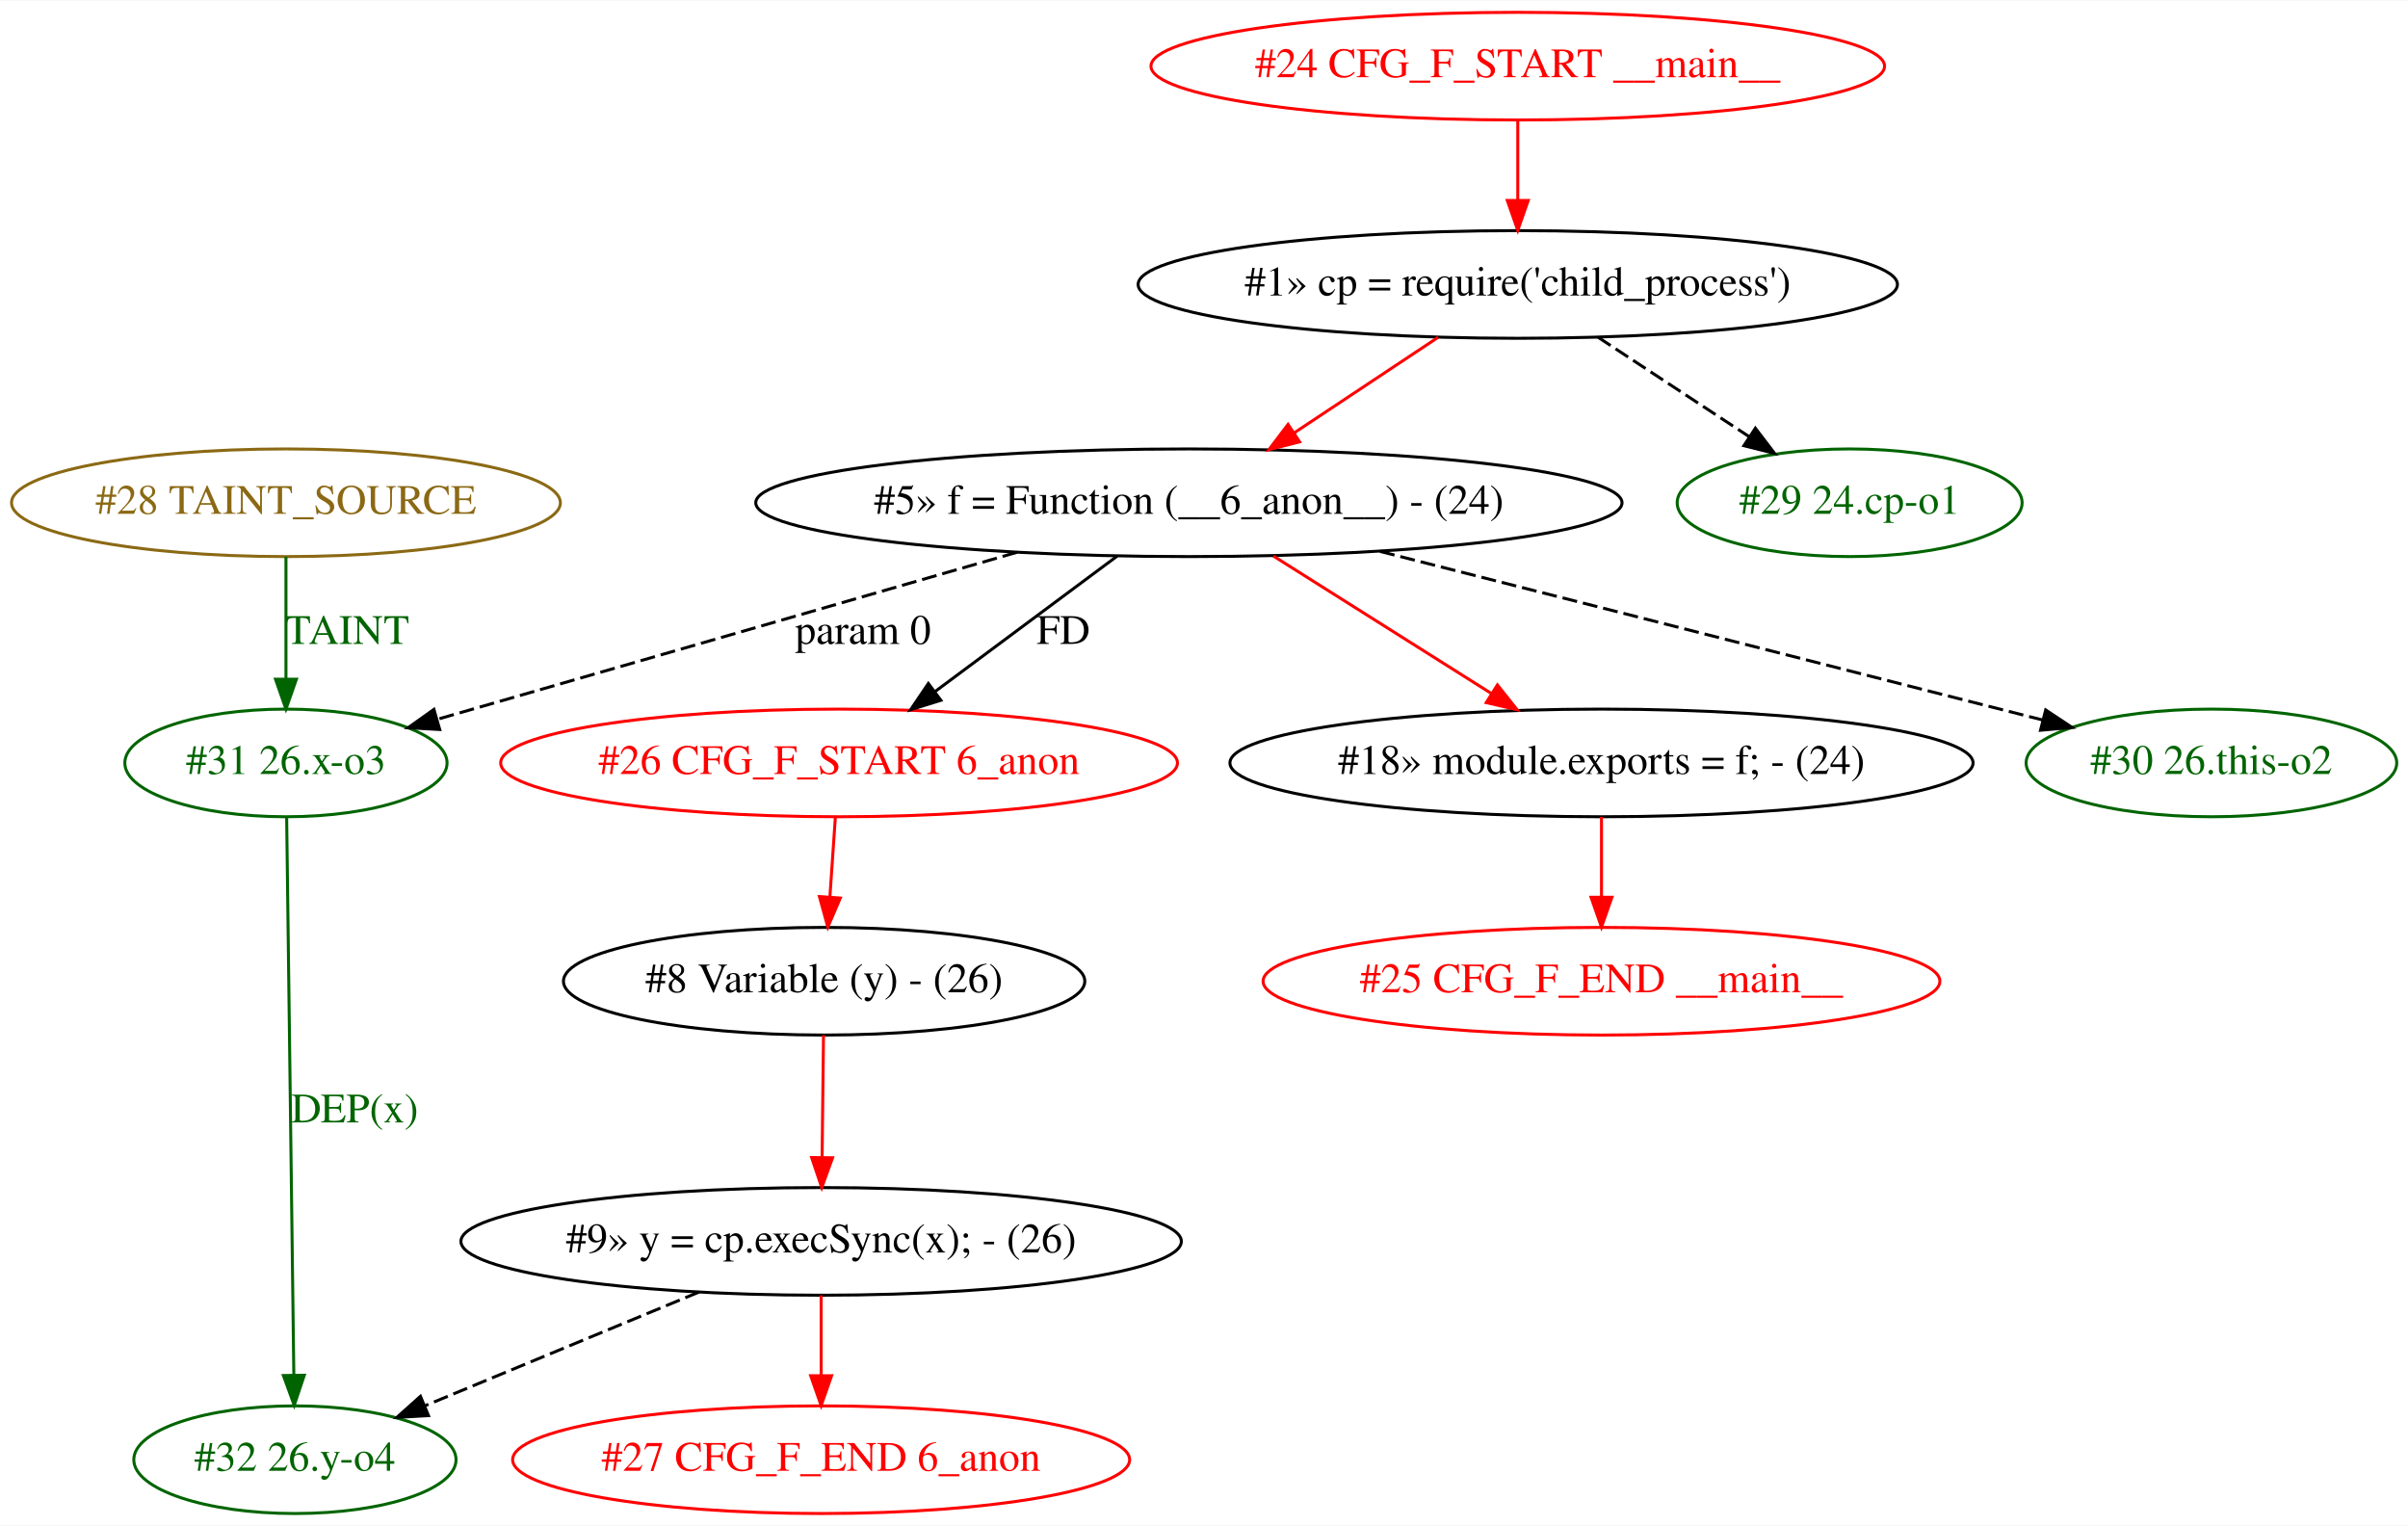
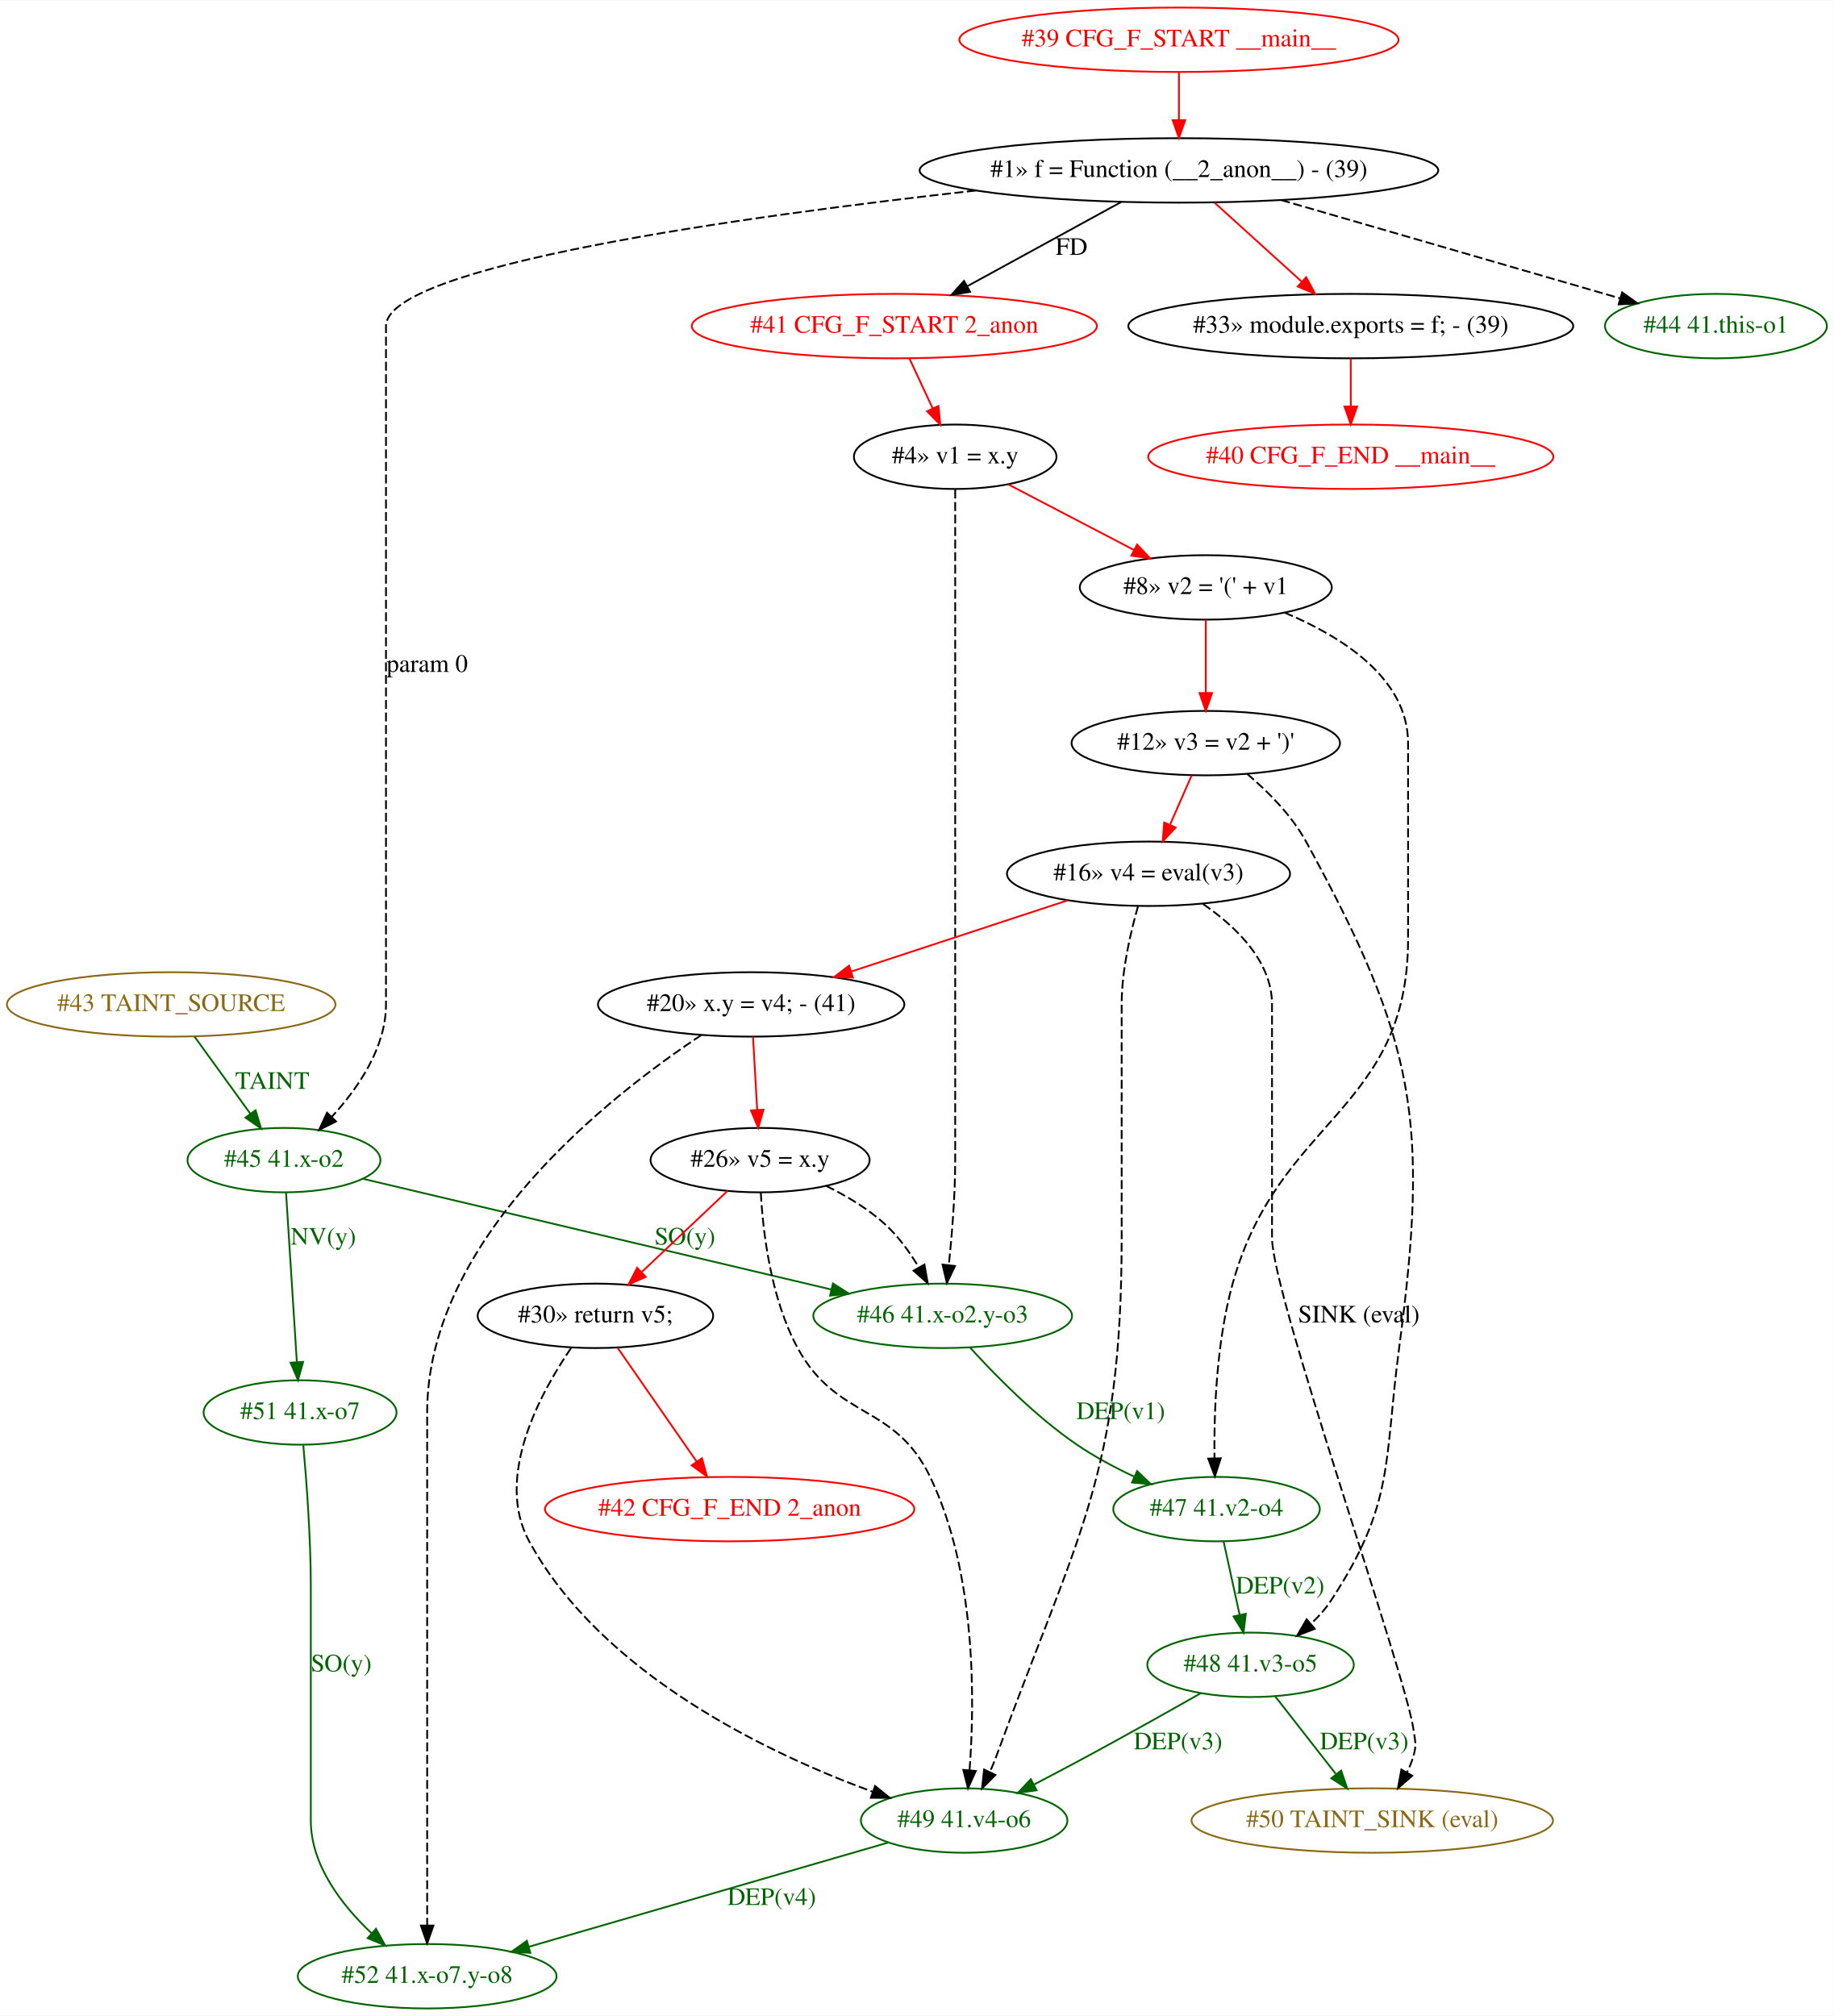
- <svg xmlns="http://www.w3.org/2000/svg" width="805pt" height="510pt" viewBox="0.00 0.00 805.39 510.00">
-   <g id="graph0" class="graph" transform="scale(1 1) rotate(0) translate(4 506)">
-     <polygon fill="#ffffff" stroke="transparent" points="-4,4 -4,-506 801.386,-506 801.386,4 -4,4" />
+ <svg xmlns="http://www.w3.org/2000/svg" width="1024pt" height="1126pt" viewBox="0.00 0.00 1024.39 1126.00">
+   <g id="graph0" class="graph" transform="scale(1 1) rotate(0) translate(4 1122)">
+     <polygon fill="#ffffff" stroke="transparent" points="-4,4 -4,-1122 1020.386,-1122 1020.386,4 -4,4" />
    <g id="node1" class="node">
-       <ellipse fill="none" stroke="#ff0000" cx="503.642" cy="-484" rx="122.678" ry="18" />
-       <text text-anchor="middle" x="503.642" y="-480.3" font-family="Times,serif" font-size="14.00" fill="#ff0000">#24 CFG_F_START __main__</text>
+       <ellipse fill="none" stroke="#ff0000" cx="654.642" cy="-1100" rx="122.678" ry="18" />
+       <text text-anchor="middle" x="654.642" y="-1096.3" font-family="Times,serif" font-size="14.00" fill="#ff0000">#39 CFG_F_START __main__</text>
    </g>
    <g id="node2" class="node">
-       <ellipse fill="none" stroke="#000000" cx="503.642" cy="-411" rx="126.978" ry="18" />
-       <text text-anchor="middle" x="503.642" y="-407.3" font-family="Times,serif" font-size="14.00" fill="#000000">#1» cp = require('child_process')</text>
+       <ellipse fill="none" stroke="#000000" cx="654.642" cy="-1027" rx="144.874" ry="18" />
+       <text text-anchor="middle" x="654.642" y="-1023.3" font-family="Times,serif" font-size="14.00" fill="#000000">#1» f = Function (__2_anon__) - (39)</text>
    </g>
    <g id="edge1" class="edge">
-       <path fill="none" stroke="#ff0000" d="M503.642,-465.955C503.642,-457.883 503.642,-448.176 503.642,-439.182" />
-       <polygon fill="#ff0000" stroke="#ff0000" points="507.142,-439.09 503.642,-429.09 500.142,-439.09 507.142,-439.09" />
+       <path fill="none" stroke="#ff0000" d="M654.642,-1081.955C654.642,-1073.883 654.642,-1064.176 654.642,-1055.182" />
+       <polygon fill="#ff0000" stroke="#ff0000" points="658.142,-1055.09 654.642,-1045.09 651.142,-1055.09 658.142,-1055.09" />
+     </g>
+     <g id="node3" class="node">
+       <ellipse fill="none" stroke="#ff0000" cx="495.642" cy="-940" rx="113.18" ry="18" />
+       <text text-anchor="middle" x="495.642" y="-936.3" font-family="Times,serif" font-size="14.00" fill="#ff0000">#41 CFG_F_START 2_anon</text>
+     </g>
+     <g id="edge4" class="edge">
+       <path fill="none" stroke="#000000" d="M622.466,-1009.394C597.708,-995.848 563.324,-977.034 536.602,-962.412" />
+       <polygon fill="#000000" stroke="#000000" points="537.951,-959.161 527.498,-957.431 534.591,-965.302 537.951,-959.161" />
+       <text text-anchor="middle" x="594.642" y="-979.8" font-family="Times,serif" font-size="14.00" fill="#000000">FD</text>
+     </g>
+     <g id="node6" class="node">
+       <ellipse fill="none" stroke="#006400" cx="154.642" cy="-474" rx="53.891" ry="18" />
+       <text text-anchor="middle" x="154.642" y="-470.3" font-family="Times,serif" font-size="14.00" fill="#006400">#45 41.x-o2</text>
+     </g>
+     <g id="edge7" class="edge">
+       <path fill="none" stroke="#000000" stroke-dasharray="5,2" d="M541.134,-1015.741C409.879,-1001.149 211.642,-973.556 211.642,-940 211.642,-940 211.642,-940 211.642,-561 211.642,-536.947 196.21,-514.371 181.405,-498.246" />
+       <polygon fill="#000000" stroke="#000000" points="183.731,-495.617 174.258,-490.871 178.703,-500.488 183.731,-495.617" />
+       <text text-anchor="middle" x="234.642" y="-746.8" font-family="Times,serif" font-size="14.00" fill="#000000">param 0</text>
    </g>
    <g id="node7" class="node">
-       <ellipse fill="none" stroke="#000000" cx="393.642" cy="-338" rx="144.874" ry="18" />
-       <text text-anchor="middle" x="393.642" y="-334.3" font-family="Times,serif" font-size="14.00" fill="#000000">#5» f = Function (__6_anon__) - (24)</text>
-     </g>
-     <g id="edge4" class="edge">
-       <path fill="none" stroke="#ff0000" d="M477.014,-393.329C462.529,-383.716 444.428,-371.704 428.797,-361.33" />
-       <polygon fill="#ff0000" stroke="#ff0000" points="430.673,-358.375 420.406,-355.762 426.803,-364.207 430.673,-358.375" />
+       <ellipse fill="none" stroke="#000000" cx="750.642" cy="-940" rx="124.278" ry="18" />
+       <text text-anchor="middle" x="750.642" y="-936.3" font-family="Times,serif" font-size="14.00" fill="#000000">#33» module.exports = f; - (39)</text>
+     </g>
+     <g id="edge5" class="edge">
+       <path fill="none" stroke="#ff0000" d="M674.533,-1008.973C688.563,-996.259 707.541,-979.06 723.035,-965.018" />
+       <polygon fill="#ff0000" stroke="#ff0000" points="725.716,-967.312 730.776,-958.003 721.016,-962.125 725.716,-967.312" />
    </g>
    <g id="node8" class="node">
-       <ellipse fill="none" stroke="#006400" cx="614.642" cy="-338" rx="57.69" ry="18" />
-       <text text-anchor="middle" x="614.642" y="-334.3" font-family="Times,serif" font-size="14.00" fill="#006400">#29 24.cp-o1</text>
-     </g>
-     <g id="edge5" class="edge">
-       <path fill="none" stroke="#000000" stroke-dasharray="5,2" d="M530.512,-393.329C545.67,-383.36 564.752,-370.81 580.909,-360.185" />
-       <polygon fill="#000000" stroke="#000000" points="583.109,-362.927 589.541,-354.508 579.263,-357.078 583.109,-362.927" />
-     </g>
-     <g id="node3" class="node">
-       <ellipse fill="none" stroke="#ff0000" cx="276.642" cy="-251" rx="113.18" ry="18" />
-       <text text-anchor="middle" x="276.642" y="-247.3" font-family="Times,serif" font-size="14.00" fill="#ff0000">#26 CFG_F_START 6_anon</text>
+       <ellipse fill="none" stroke="#006400" cx="954.642" cy="-940" rx="61.99" ry="18" />
+       <text text-anchor="middle" x="954.642" y="-936.3" font-family="Times,serif" font-size="14.00" fill="#006400">#44 41.this-o1</text>
+     </g>
+     <g id="edge6" class="edge">
+       <path fill="none" stroke="#000000" stroke-dasharray="5,2" d="M711.776,-1010.431C766.35,-994.605 847.965,-970.936 901.257,-955.482" />
+       <polygon fill="#000000" stroke="#000000" points="902.236,-958.842 910.865,-952.695 900.286,-952.119 902.236,-958.842" />
    </g>
    <g id="node4" class="node">
-       <ellipse fill="none" stroke="#000000" cx="271.642" cy="-178" rx="87.185" ry="18" />
-       <text text-anchor="middle" x="271.642" y="-174.3" font-family="Times,serif" font-size="14.00" fill="#000000">#8 Variable (y) - (26)</text>
+       <ellipse fill="none" stroke="#000000" cx="529.642" cy="-867" rx="56.59" ry="18" />
+       <text text-anchor="middle" x="529.642" y="-863.3" font-family="Times,serif" font-size="14.00" fill="#000000">#4» v1 = x.y</text>
    </g>
    <g id="edge2" class="edge">
-       <path fill="none" stroke="#ff0000" d="M275.406,-232.955C274.853,-224.883 274.188,-215.176 273.572,-206.182" />
-       <polygon fill="#ff0000" stroke="#ff0000" points="277.056,-205.828 272.881,-196.09 270.072,-206.306 277.056,-205.828" />
+       <path fill="none" stroke="#ff0000" d="M504.046,-921.955C507.958,-913.557 512.693,-903.39 517.022,-894.096" />
+       <polygon fill="#ff0000" stroke="#ff0000" points="520.285,-895.38 521.334,-884.837 513.939,-892.425 520.285,-895.38" />
    </g>
    <g id="node9" class="node">
-       <ellipse fill="none" stroke="#000000" cx="270.642" cy="-91" rx="120.479" ry="18" />
-       <text text-anchor="middle" x="270.642" y="-87.3" font-family="Times,serif" font-size="14.00" fill="#000000">#9» y = cp.execSync(x); - (26)</text>
-     </g>
-     <g id="edge6" class="edge">
-       <path fill="none" stroke="#ff0000" d="M271.435,-159.974C271.299,-148.192 271.12,-132.561 270.966,-119.158" />
-       <polygon fill="#ff0000" stroke="#ff0000" points="274.464,-118.962 270.849,-109.003 267.464,-119.043 274.464,-118.962" />
+       <ellipse fill="none" stroke="#000000" cx="669.642" cy="-794" rx="70.388" ry="18" />
+       <text text-anchor="middle" x="669.642" y="-790.3" font-family="Times,serif" font-size="14.00" fill="#000000">#8» v2 = '(' + v1</text>
+     </g>
+     <g id="edge8" class="edge">
+       <path fill="none" stroke="#ff0000" d="M559.332,-851.519C579.79,-840.851 607.217,-826.55 629.604,-814.877" />
+       <polygon fill="#ff0000" stroke="#ff0000" points="631.29,-817.945 638.539,-810.218 628.053,-811.738 631.29,-817.945" />
+     </g>
+     <g id="node10" class="node">
+       <ellipse fill="none" stroke="#006400" cx="522.642" cy="-387" rx="72.287" ry="18" />
+       <text text-anchor="middle" x="522.642" y="-383.3" font-family="Times,serif" font-size="14.00" fill="#006400">#46 41.x-o2.y-o3</text>
+     </g>
+     <g id="edge9" class="edge">
+       <path fill="none" stroke="#000000" stroke-dasharray="5,2" d="M529.642,-848.7C529.642,-833.935 529.642,-812.63 529.642,-794 529.642,-794 529.642,-794 529.642,-474 529.642,-454.485 527.87,-432.586 526.11,-415.641" />
+       <polygon fill="#000000" stroke="#000000" points="529.544,-414.854 524.973,-405.296 522.586,-415.619 529.544,-414.854" />
    </g>
    <g id="node5" class="node">
-       <ellipse fill="none" stroke="#8b6914" cx="91.642" cy="-338" rx="91.784" ry="18" />
-       <text text-anchor="middle" x="91.642" y="-334.3" font-family="Times,serif" font-size="14.00" fill="#8b6914">#28 TAINT_SOURCE</text>
-     </g>
-     <g id="node6" class="node">
-       <ellipse fill="none" stroke="#006400" cx="91.642" cy="-251" rx="53.891" ry="18" />
-       <text text-anchor="middle" x="91.642" y="-247.3" font-family="Times,serif" font-size="14.00" fill="#006400">#31 26.x-o3</text>
+       <ellipse fill="none" stroke="#8b6914" cx="91.642" cy="-561" rx="91.784" ry="18" />
+       <text text-anchor="middle" x="91.642" y="-557.3" font-family="Times,serif" font-size="14.00" fill="#8b6914">#43 TAINT_SOURCE</text>
    </g>
    <g id="edge3" class="edge">
-       <path fill="none" stroke="#006400" d="M91.642,-319.974C91.642,-308.192 91.642,-292.561 91.642,-279.158" />
-       <polygon fill="#006400" stroke="#006400" points="95.142,-279.003 91.642,-269.003 88.142,-279.003 95.142,-279.003" />
-       <text text-anchor="middle" x="112.142" y="-290.8" font-family="Times,serif" font-size="14.00" fill="#006400">TAINT</text>
-     </g>
-     <g id="node10" class="node">
-       <ellipse fill="none" stroke="#006400" cx="94.642" cy="-18" rx="53.891" ry="18" />
-       <text text-anchor="middle" x="94.642" y="-14.3" font-family="Times,serif" font-size="14.00" fill="#006400">#32 26.y-o4</text>
-     </g>
-     <g id="edge7" class="edge">
-       <path fill="none" stroke="#006400" d="M91.877,-232.717C92.399,-192.224 93.654,-94.74 94.278,-46.301" />
-       <polygon fill="#006400" stroke="#006400" points="97.778,-46.242 94.408,-36.198 90.779,-46.152 97.778,-46.242" />
-       <text text-anchor="middle" x="114.642" y="-130.8" font-family="Times,serif" font-size="14.00" fill="#006400">DEP(x)</text>
-     </g>
-     <g id="edge8" class="edge">
-       <path fill="none" stroke="#000000" d="M369.683,-320.184C352.095,-307.106 328.018,-289.203 308.763,-274.885" />
-       <polygon fill="#000000" stroke="#000000" points="310.682,-271.95 300.569,-268.792 306.505,-277.568 310.682,-271.95" />
-       <text text-anchor="middle" x="351.642" y="-290.8" font-family="Times,serif" font-size="14.00" fill="#000000">FD</text>
+       <path fill="none" stroke="#006400" d="M104.695,-542.973C113.709,-530.526 125.834,-513.782 135.88,-499.909" />
+       <polygon fill="#006400" stroke="#006400" points="138.79,-501.858 141.821,-491.706 133.121,-497.752 138.79,-501.858" />
+       <text text-anchor="middle" x="148.142" y="-513.8" font-family="Times,serif" font-size="14.00" fill="#006400">TAINT</text>
+     </g>
+     <g id="edge10" class="edge">
+       <path fill="none" stroke="#006400" d="M198.666,-463.592C263.714,-448.214 385.803,-419.351 460.113,-401.783" />
+       <polygon fill="#006400" stroke="#006400" points="461.343,-405.088 470.27,-399.381 459.733,-398.276 461.343,-405.088" />
+       <text text-anchor="middle" x="378.642" y="-426.8" font-family="Times,serif" font-size="14.00" fill="#006400">SO(y)</text>
+     </g>
+     <g id="node11" class="node">
+       <ellipse fill="none" stroke="#006400" cx="163.642" cy="-333" rx="53.891" ry="18" />
+       <text text-anchor="middle" x="163.642" y="-329.3" font-family="Times,serif" font-size="14.00" fill="#006400">#51 41.x-o7</text>
    </g>
    <g id="edge11" class="edge">
-       <path fill="none" stroke="#000000" stroke-dasharray="5,2" d="M336.127,-321.431C280.061,-305.28 195.646,-280.961 142.116,-265.541" />
-       <polygon fill="#000000" stroke="#000000" points="143.072,-262.174 132.494,-262.769 141.134,-268.9 143.072,-262.174" />
-       <text text-anchor="middle" x="284.642" y="-290.8" font-family="Times,serif" font-size="14.00" fill="#000000">param 0</text>
-     </g>
-     <g id="node11" class="node">
-       <ellipse fill="none" stroke="#000000" cx="531.642" cy="-251" rx="124.278" ry="18" />
-       <text text-anchor="middle" x="531.642" y="-247.3" font-family="Times,serif" font-size="14.00" fill="#000000">#18» module.exports = f; - (24)</text>
-     </g>
-     <g id="edge9" class="edge">
-       <path fill="none" stroke="#ff0000" d="M421.901,-320.184C442.925,-306.93 471.81,-288.72 494.668,-274.309" />
-       <polygon fill="#ff0000" stroke="#ff0000" points="496.828,-277.086 503.42,-268.792 493.094,-271.164 496.828,-277.086" />
+       <path fill="none" stroke="#006400" d="M155.8,-455.855C157.332,-431.849 160.049,-389.286 161.848,-361.103" />
+       <polygon fill="#006400" stroke="#006400" points="165.344,-361.278 162.488,-351.075 158.358,-360.832 165.344,-361.278" />
+       <text text-anchor="middle" x="176.642" y="-426.8" font-family="Times,serif" font-size="14.00" fill="#006400">NV(y)</text>
    </g>
    <g id="node12" class="node">
-       <ellipse fill="none" stroke="#006400" cx="735.642" cy="-251" rx="61.99" ry="18" />
-       <text text-anchor="middle" x="735.642" y="-247.3" font-family="Times,serif" font-size="14.00" fill="#006400">#30 26.this-o2</text>
-     </g>
-     <g id="edge10" class="edge">
-       <path fill="none" stroke="#000000" stroke-dasharray="5,2" d="M457.568,-321.738C521.301,-305.525 618.237,-280.866 679.202,-265.358" />
-       <polygon fill="#000000" stroke="#000000" points="680.208,-268.713 689.037,-262.856 678.483,-261.929 680.208,-268.713" />
+       <ellipse fill="none" stroke="#ff0000" cx="750.642" cy="-867" rx="113.18" ry="18" />
+       <text text-anchor="middle" x="750.642" y="-863.3" font-family="Times,serif" font-size="14.00" fill="#ff0000">#40 CFG_F_END __main__</text>
+     </g>
+     <g id="edge12" class="edge">
+       <path fill="none" stroke="#ff0000" d="M750.642,-921.955C750.642,-913.883 750.642,-904.176 750.642,-895.182" />
+       <polygon fill="#ff0000" stroke="#ff0000" points="754.142,-895.09 750.642,-885.09 747.142,-895.09 754.142,-895.09" />
+     </g>
+     <g id="node13" class="node">
+       <ellipse fill="none" stroke="#000000" cx="669.642" cy="-707" rx="74.987" ry="18" />
+       <text text-anchor="middle" x="669.642" y="-703.3" font-family="Times,serif" font-size="14.00" fill="#000000">#12» v3 = v2 + ')'</text>
    </g>
    <g id="edge13" class="edge">
-       <path fill="none" stroke="#000000" stroke-dasharray="5,2" d="M229.822,-74.069C202.389,-62.691 166.271,-47.71 138.271,-36.096" />
-       <polygon fill="#000000" stroke="#000000" points="139.311,-32.738 128.733,-32.14 136.629,-39.204 139.311,-32.738" />
-     </g>
-     <g id="node13" class="node">
-       <ellipse fill="none" stroke="#ff0000" cx="270.642" cy="-18" rx="103.182" ry="18" />
-       <text text-anchor="middle" x="270.642" y="-14.3" font-family="Times,serif" font-size="14.00" fill="#ff0000">#27 CFG_F_END 6_anon</text>
-     </g>
-     <g id="edge12" class="edge">
-       <path fill="none" stroke="#ff0000" d="M270.642,-72.955C270.642,-64.883 270.642,-55.176 270.642,-46.182" />
-       <polygon fill="#ff0000" stroke="#ff0000" points="274.142,-46.09 270.642,-36.09 267.142,-46.09 274.142,-46.09" />
+       <path fill="none" stroke="#ff0000" d="M669.642,-775.973C669.642,-764.192 669.642,-748.561 669.642,-735.158" />
+       <polygon fill="#ff0000" stroke="#ff0000" points="673.142,-735.003 669.642,-725.003 666.142,-735.003 673.142,-735.003" />
    </g>
    <g id="node14" class="node">
-       <ellipse fill="none" stroke="#ff0000" cx="531.642" cy="-178" rx="113.18" ry="18" />
-       <text text-anchor="middle" x="531.642" y="-174.3" font-family="Times,serif" font-size="14.00" fill="#ff0000">#25 CFG_F_END __main__</text>
+       <ellipse fill="none" stroke="#006400" cx="675.642" cy="-279" rx="57.69" ry="18" />
+       <text text-anchor="middle" x="675.642" y="-275.3" font-family="Times,serif" font-size="14.00" fill="#006400">#47 41.v2-o4</text>
    </g>
    <g id="edge14" class="edge">
-       <path fill="none" stroke="#ff0000" d="M531.642,-232.955C531.642,-224.883 531.642,-215.176 531.642,-206.182" />
-       <polygon fill="#ff0000" stroke="#ff0000" points="535.142,-206.09 531.642,-196.09 528.142,-206.09 535.142,-206.09" />
+       <path fill="none" stroke="#000000" stroke-dasharray="5,2" d="M713.654,-779.909C745.383,-766.679 782.642,-743.396 782.642,-707 782.642,-707 782.642,-707 782.642,-597.5 782.642,-501.496 710.351,-497.498 684.642,-405 675.598,-372.46 674.178,-333.473 674.482,-307.571" />
+       <polygon fill="#000000" stroke="#000000" points="677.987,-307.401 674.701,-297.329 670.988,-307.252 677.987,-307.401" />
+     </g>
+     <g id="edge15" class="edge">
+       <path fill="none" stroke="#006400" d="M537.938,-369.279C552.203,-353.538 574.68,-330.665 597.642,-315 607.457,-308.304 618.716,-302.289 629.571,-297.18" />
+       <polygon fill="#006400" stroke="#006400" points="631.294,-300.243 638.96,-292.929 628.406,-293.866 631.294,-300.243" />
+       <text text-anchor="middle" x="622.142" y="-329.3" font-family="Times,serif" font-size="14.00" fill="#006400">DEP(v1)</text>
+     </g>
+     <g id="node15" class="node">
+       <ellipse fill="none" stroke="#006400" cx="234.642" cy="-18" rx="72.287" ry="18" />
+       <text text-anchor="middle" x="234.642" y="-14.3" font-family="Times,serif" font-size="14.00" fill="#006400">#52 41.x-o7.y-o8</text>
+     </g>
+     <g id="edge16" class="edge">
+       <path fill="none" stroke="#006400" d="M165.442,-314.691C167.209,-295.112 169.642,-263.143 169.642,-235.5 169.642,-235.5 169.642,-235.5 169.642,-105 169.642,-80.148 186.874,-57.823 203.594,-42.012" />
+       <polygon fill="#006400" stroke="#006400" points="206.062,-44.499 211.175,-35.22 201.392,-39.285 206.062,-44.499" />
+       <text text-anchor="middle" x="186.642" y="-188.3" font-family="Times,serif" font-size="14.00" fill="#006400">SO(y)</text>
+     </g>
+     <g id="node16" class="node">
+       <ellipse fill="none" stroke="#000000" cx="637.642" cy="-634" rx="79.087" ry="18" />
+       <text text-anchor="middle" x="637.642" y="-630.3" font-family="Times,serif" font-size="14.00" fill="#000000">#16» v4 = eval(v3)</text>
+     </g>
+     <g id="edge17" class="edge">
+       <path fill="none" stroke="#ff0000" d="M661.732,-688.955C658.078,-680.62 653.66,-670.542 649.611,-661.304" />
+       <polygon fill="#ff0000" stroke="#ff0000" points="652.792,-659.844 645.572,-652.09 646.381,-662.654 652.792,-659.844" />
+     </g>
+     <g id="node17" class="node">
+       <ellipse fill="none" stroke="#006400" cx="694.642" cy="-192" rx="57.69" ry="18" />
+       <text text-anchor="middle" x="694.642" y="-188.3" font-family="Times,serif" font-size="14.00" fill="#006400">#48 41.v3-o5</text>
+     </g>
+     <g id="edge18" class="edge">
+       <path fill="none" stroke="#000000" stroke-dasharray="5,2" d="M692.763,-689.794C704.35,-679.973 717.592,-666.702 725.642,-652 787.059,-539.83 794.426,-495.777 777.642,-369 769.124,-304.659 775.191,-282.301 739.642,-228 736.559,-223.292 732.659,-218.914 728.449,-214.95" />
+       <polygon fill="#000000" stroke="#000000" points="730.521,-212.116 720.646,-208.277 725.971,-217.436 730.521,-212.116" />
+     </g>
+     <g id="edge19" class="edge">
+       <path fill="none" stroke="#006400" d="M679.579,-260.974C682.152,-249.192 685.565,-233.561 688.492,-220.158" />
+       <polygon fill="#006400" stroke="#006400" points="691.996,-220.52 690.71,-210.003 685.157,-219.026 691.996,-220.52" />
+       <text text-anchor="middle" x="711.142" y="-231.8" font-family="Times,serif" font-size="14.00" fill="#006400">DEP(v2)</text>
+     </g>
+     <g id="node18" class="node">
+       <ellipse fill="none" stroke="#000000" cx="415.642" cy="-561" rx="85.585" ry="18" />
+       <text text-anchor="middle" x="415.642" y="-557.3" font-family="Times,serif" font-size="14.00" fill="#000000">#20» x.y = v4; - (41)</text>
+     </g>
+     <g id="edge20" class="edge">
+       <path fill="none" stroke="#ff0000" d="M592.449,-619.139C557.536,-607.659 509.029,-591.708 471.652,-579.418" />
+       <polygon fill="#ff0000" stroke="#ff0000" points="472.509,-576.015 461.916,-576.216 470.323,-582.665 472.509,-576.015" />
+     </g>
+     <g id="node19" class="node">
+       <ellipse fill="none" stroke="#006400" cx="534.642" cy="-105" rx="57.69" ry="18" />
+       <text text-anchor="middle" x="534.642" y="-101.3" font-family="Times,serif" font-size="14.00" fill="#006400">#49 41.v4-o6</text>
+     </g>
+     <g id="edge21" class="edge">
+       <path fill="none" stroke="#000000" stroke-dasharray="5,2" d="M631.799,-615.911C627.588,-601.266 622.642,-580.019 622.642,-561 622.642,-561 622.642,-561 622.642,-430.5 622.642,-298.125 598.088,-265.329 552.642,-141 551.573,-138.075 550.331,-135.078 549.008,-132.122" />
+       <polygon fill="#000000" stroke="#000000" points="552.096,-130.468 544.621,-122.96 545.783,-133.491 552.096,-130.468" />
+     </g>
+     <g id="node20" class="node">
+       <ellipse fill="none" stroke="#8b6914" cx="762.642" cy="-105" rx="100.983" ry="18" />
+       <text text-anchor="middle" x="762.642" y="-101.3" font-family="Times,serif" font-size="14.00" fill="#8b6914">#50 TAINT_SINK (eval)</text>
+     </g>
+     <g id="edge22" class="edge">
+       <path fill="none" stroke="#000000" stroke-dasharray="5,2" d="M668.107,-617.108C686.591,-604.399 706.642,-585.066 706.642,-561 706.642,-561 706.642,-561 706.642,-430.5 706.642,-398.762 781.21,-187.427 785.642,-156 786.573,-149.399 787.511,-147.399 785.642,-141 784.755,-137.965 783.526,-134.944 782.093,-132.014" />
+       <polygon fill="#000000" stroke="#000000" points="784.986,-130.022 776.992,-123.069 778.906,-133.489 784.986,-130.022" />
+       <text text-anchor="middle" x="755.142" y="-383.3" font-family="Times,serif" font-size="14.00" fill="#000000">SINK (eval)</text>
+     </g>
+     <g id="edge23" class="edge">
+       <path fill="none" stroke="#006400" d="M666.882,-176.159C648.919,-165.978 624.987,-152.546 603.642,-141 594.005,-135.787 583.551,-130.265 573.764,-125.152" />
+       <polygon fill="#006400" stroke="#006400" points="575.119,-121.912 564.633,-120.399 571.887,-128.121 575.119,-121.912" />
+       <text text-anchor="middle" x="654.142" y="-144.8" font-family="Times,serif" font-size="14.00" fill="#006400">DEP(v3)</text>
+     </g>
+     <g id="edge24" class="edge">
+       <path fill="none" stroke="#006400" d="M708.403,-174.394C718.108,-161.977 731.274,-145.133 742.203,-131.15" />
+       <polygon fill="#006400" stroke="#006400" points="745.268,-132.912 748.668,-122.878 739.752,-128.602 745.268,-132.912" />
+       <text text-anchor="middle" x="758.142" y="-144.8" font-family="Times,serif" font-size="14.00" fill="#006400">DEP(v3)</text>
+     </g>
+     <g id="edge26" class="edge">
+       <path fill="none" stroke="#000000" stroke-dasharray="5,2" d="M387.757,-543.832C336.985,-510.183 234.642,-430.289 234.642,-333 234.642,-333 234.642,-333 234.642,-105 234.642,-85.547 234.642,-63.648 234.642,-46.688" />
+       <polygon fill="#000000" stroke="#000000" points="238.142,-46.331 234.642,-36.331 231.142,-46.331 238.142,-46.331" />
+     </g>
+     <g id="node21" class="node">
+       <ellipse fill="none" stroke="#000000" cx="420.642" cy="-474" rx="61.189" ry="18" />
+       <text text-anchor="middle" x="420.642" y="-470.3" font-family="Times,serif" font-size="14.00" fill="#000000">#26» v5 = x.y</text>
+     </g>
+     <g id="edge25" class="edge">
+       <path fill="none" stroke="#ff0000" d="M416.678,-542.973C417.355,-531.192 418.253,-515.561 419.024,-502.158" />
+       <polygon fill="#ff0000" stroke="#ff0000" points="422.528,-502.188 419.607,-492.003 415.539,-501.786 422.528,-502.188" />
+     </g>
+     <g id="edge27" class="edge">
+       <path fill="none" stroke="#006400" d="M492.296,-92.719C439.773,-77.488 350.033,-51.463 291.538,-34.5" />
+       <polygon fill="#006400" stroke="#006400" points="292.292,-31.074 281.713,-31.651 290.342,-37.797 292.292,-31.074" />
+       <text text-anchor="middle" x="427.142" y="-57.8" font-family="Times,serif" font-size="14.00" fill="#006400">DEP(v4)</text>
+     </g>
+     <g id="edge29" class="edge">
+       <path fill="none" stroke="#000000" stroke-dasharray="5,2" d="M457.53,-459.611C468.973,-454.001 481.079,-446.78 490.642,-438 497.993,-431.251 504.311,-422.443 509.345,-414.05" />
+       <polygon fill="#000000" stroke="#000000" points="512.456,-415.658 514.291,-405.224 506.35,-412.236 512.456,-415.658" />
+     </g>
+     <g id="edge30" class="edge">
+       <path fill="none" stroke="#000000" stroke-dasharray="5,2" d="M421.046,-455.811C422.234,-433.955 426.539,-396.761 441.642,-369 463.571,-328.691 495.729,-338.342 515.642,-297 541.417,-243.486 540.601,-171.984 537.664,-133.091" />
+       <polygon fill="#000000" stroke="#000000" points="541.143,-132.692 536.8,-123.028 534.169,-133.291 541.143,-132.692" />
+     </g>
+     <g id="node22" class="node">
+       <ellipse fill="none" stroke="#000000" cx="328.642" cy="-387" rx="65.789" ry="18" />
+       <text text-anchor="middle" x="328.642" y="-383.3" font-family="Times,serif" font-size="14.00" fill="#000000">#30» return v5;</text>
+     </g>
+     <g id="edge28" class="edge">
+       <path fill="none" stroke="#ff0000" d="M402.466,-456.812C388.82,-443.908 369.942,-426.056 354.692,-411.635" />
+       <polygon fill="#ff0000" stroke="#ff0000" points="356.766,-408.778 347.095,-404.45 351.956,-413.864 356.766,-408.778" />
+     </g>
+     <g id="edge32" class="edge">
+       <path fill="none" stroke="#000000" stroke-dasharray="5,2" d="M315.011,-368.955C297.673,-343.618 272.185,-296.613 291.642,-261 332.285,-186.611 425.249,-142.433 483.687,-121.011" />
+       <polygon fill="#000000" stroke="#000000" points="484.872,-124.304 493.111,-117.643 482.517,-117.713 484.872,-124.304" />
+     </g>
+     <g id="node23" class="node">
+       <ellipse fill="none" stroke="#ff0000" cx="403.642" cy="-279" rx="103.182" ry="18" />
+       <text text-anchor="middle" x="403.642" y="-275.3" font-family="Times,serif" font-size="14.00" fill="#ff0000">#42 CFG_F_END 2_anon</text>
+     </g>
+     <g id="edge31" class="edge">
+       <path fill="none" stroke="#ff0000" d="M341.027,-369.166C353.059,-351.839 371.476,-325.318 385.226,-305.519" />
+       <polygon fill="#ff0000" stroke="#ff0000" points="388.159,-307.432 390.988,-297.221 382.409,-303.439 388.159,-307.432" />
    </g>
  </g>
</svg>
